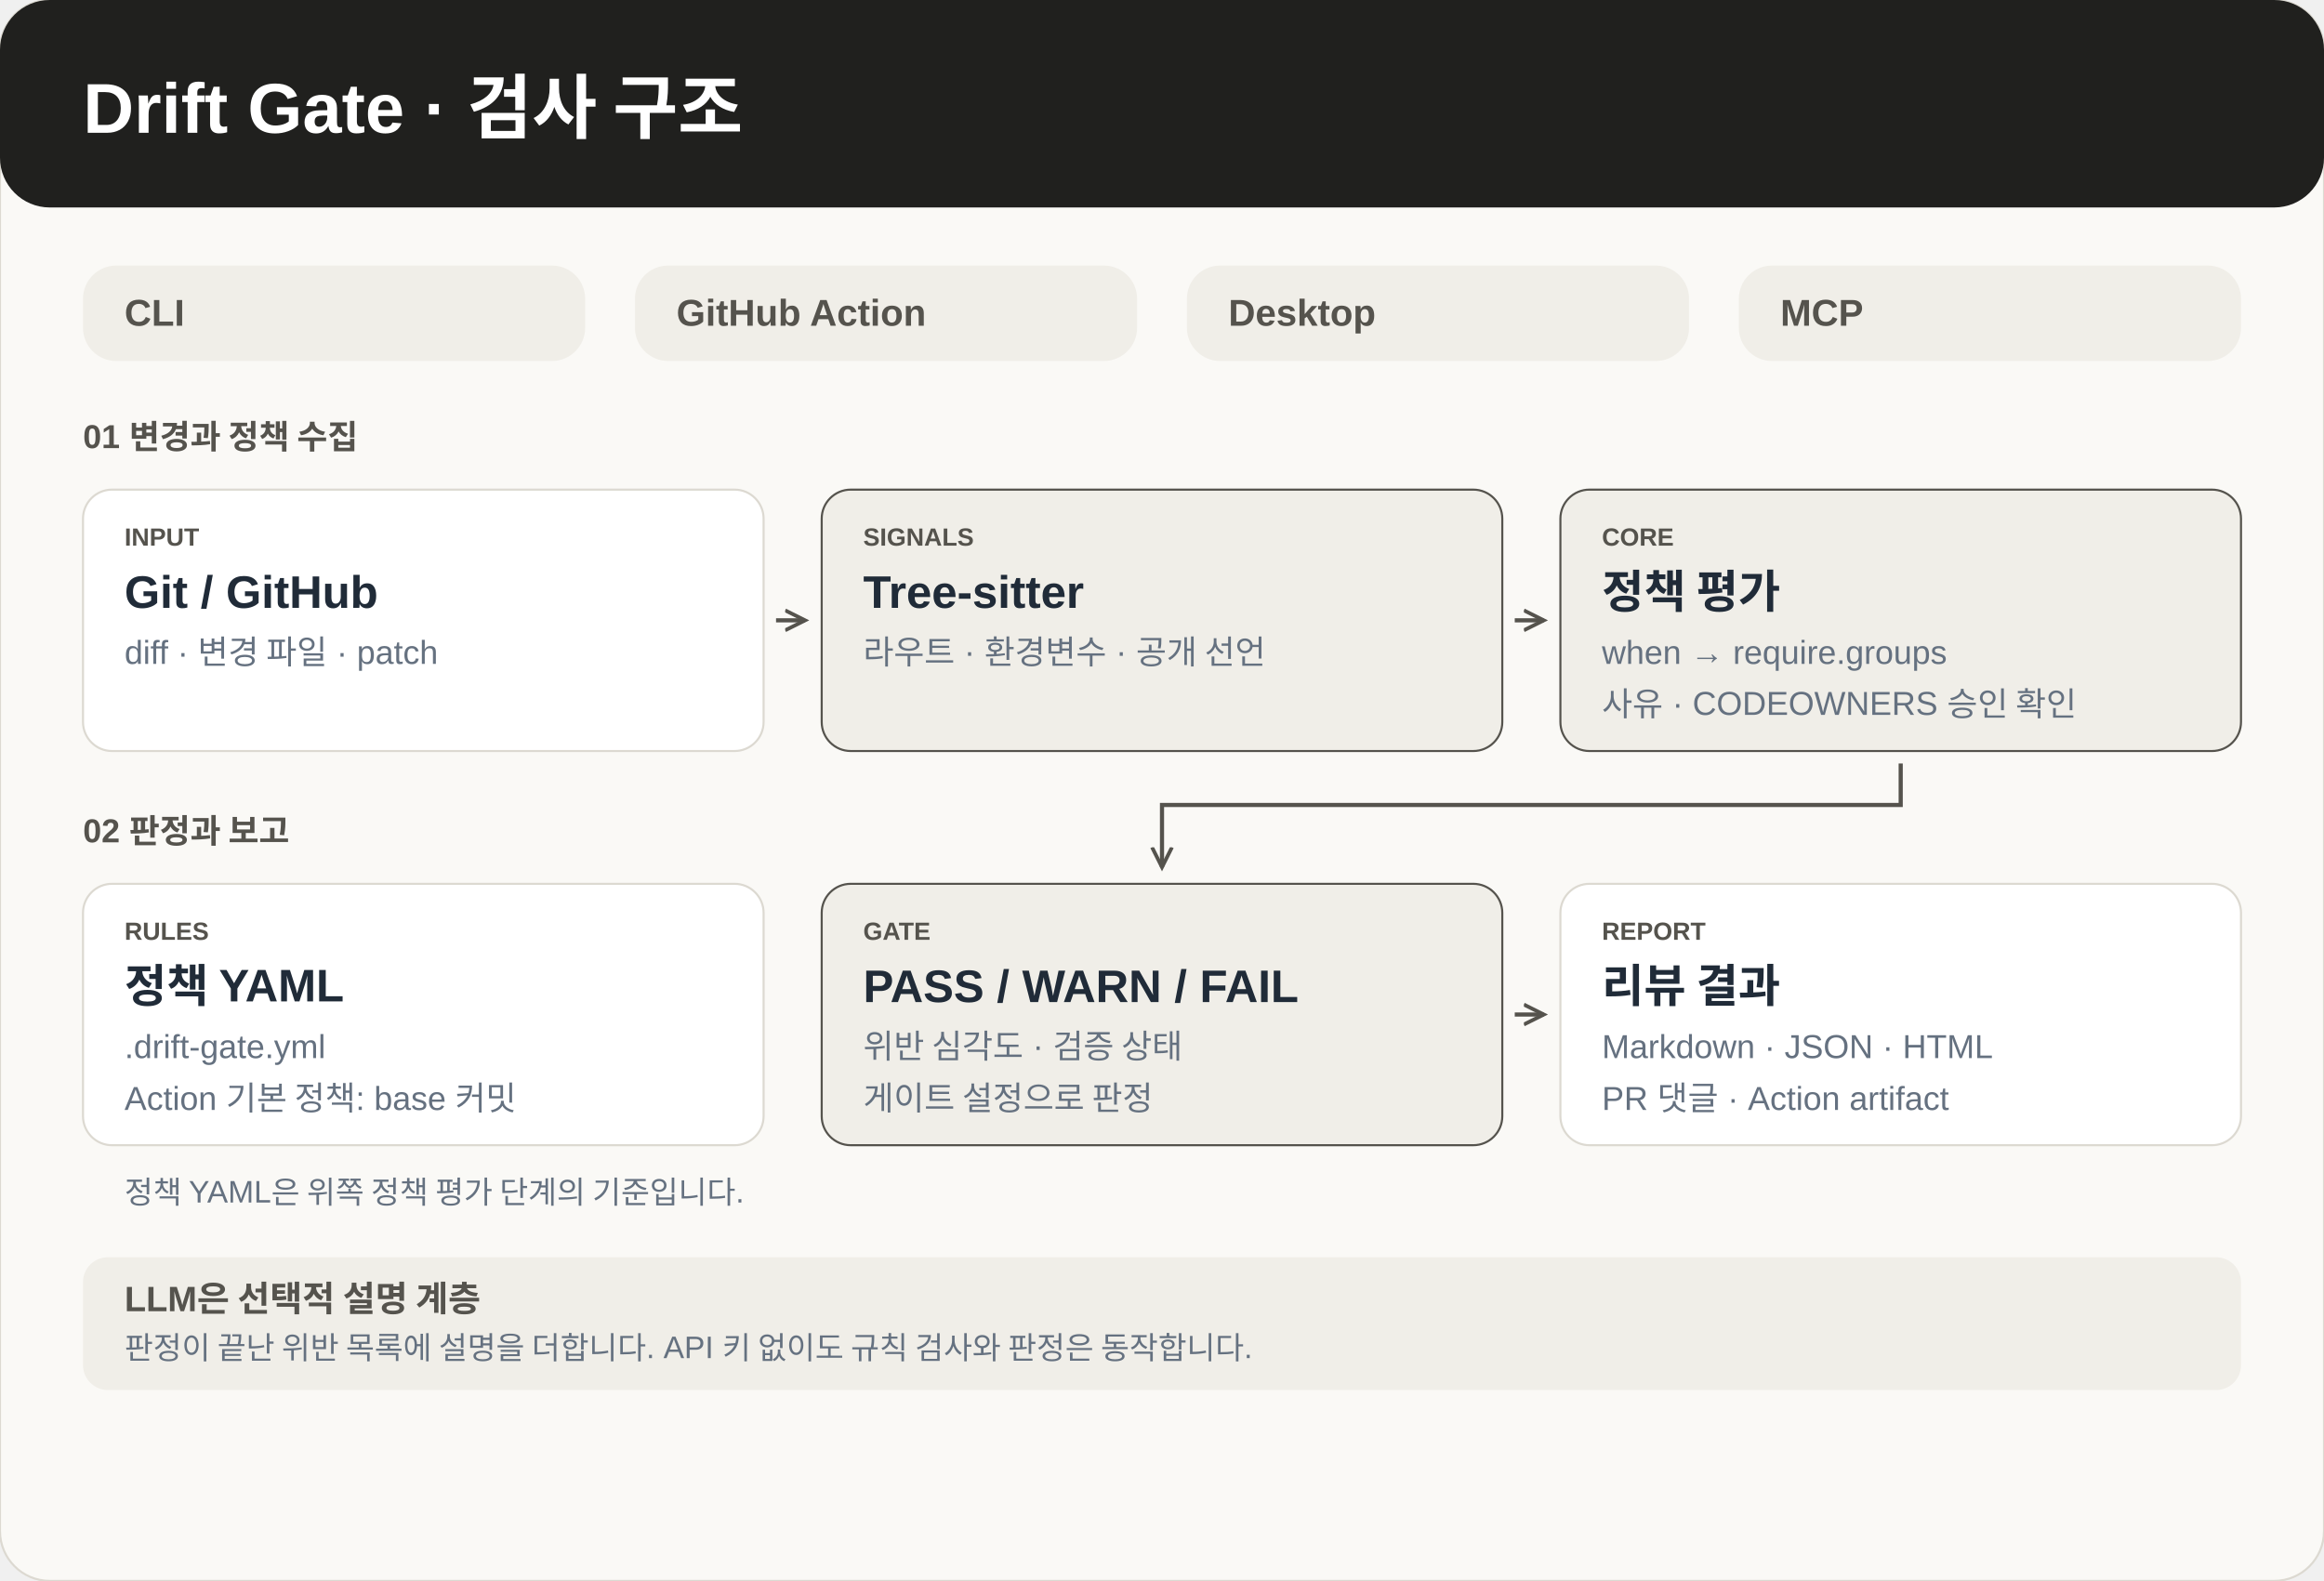
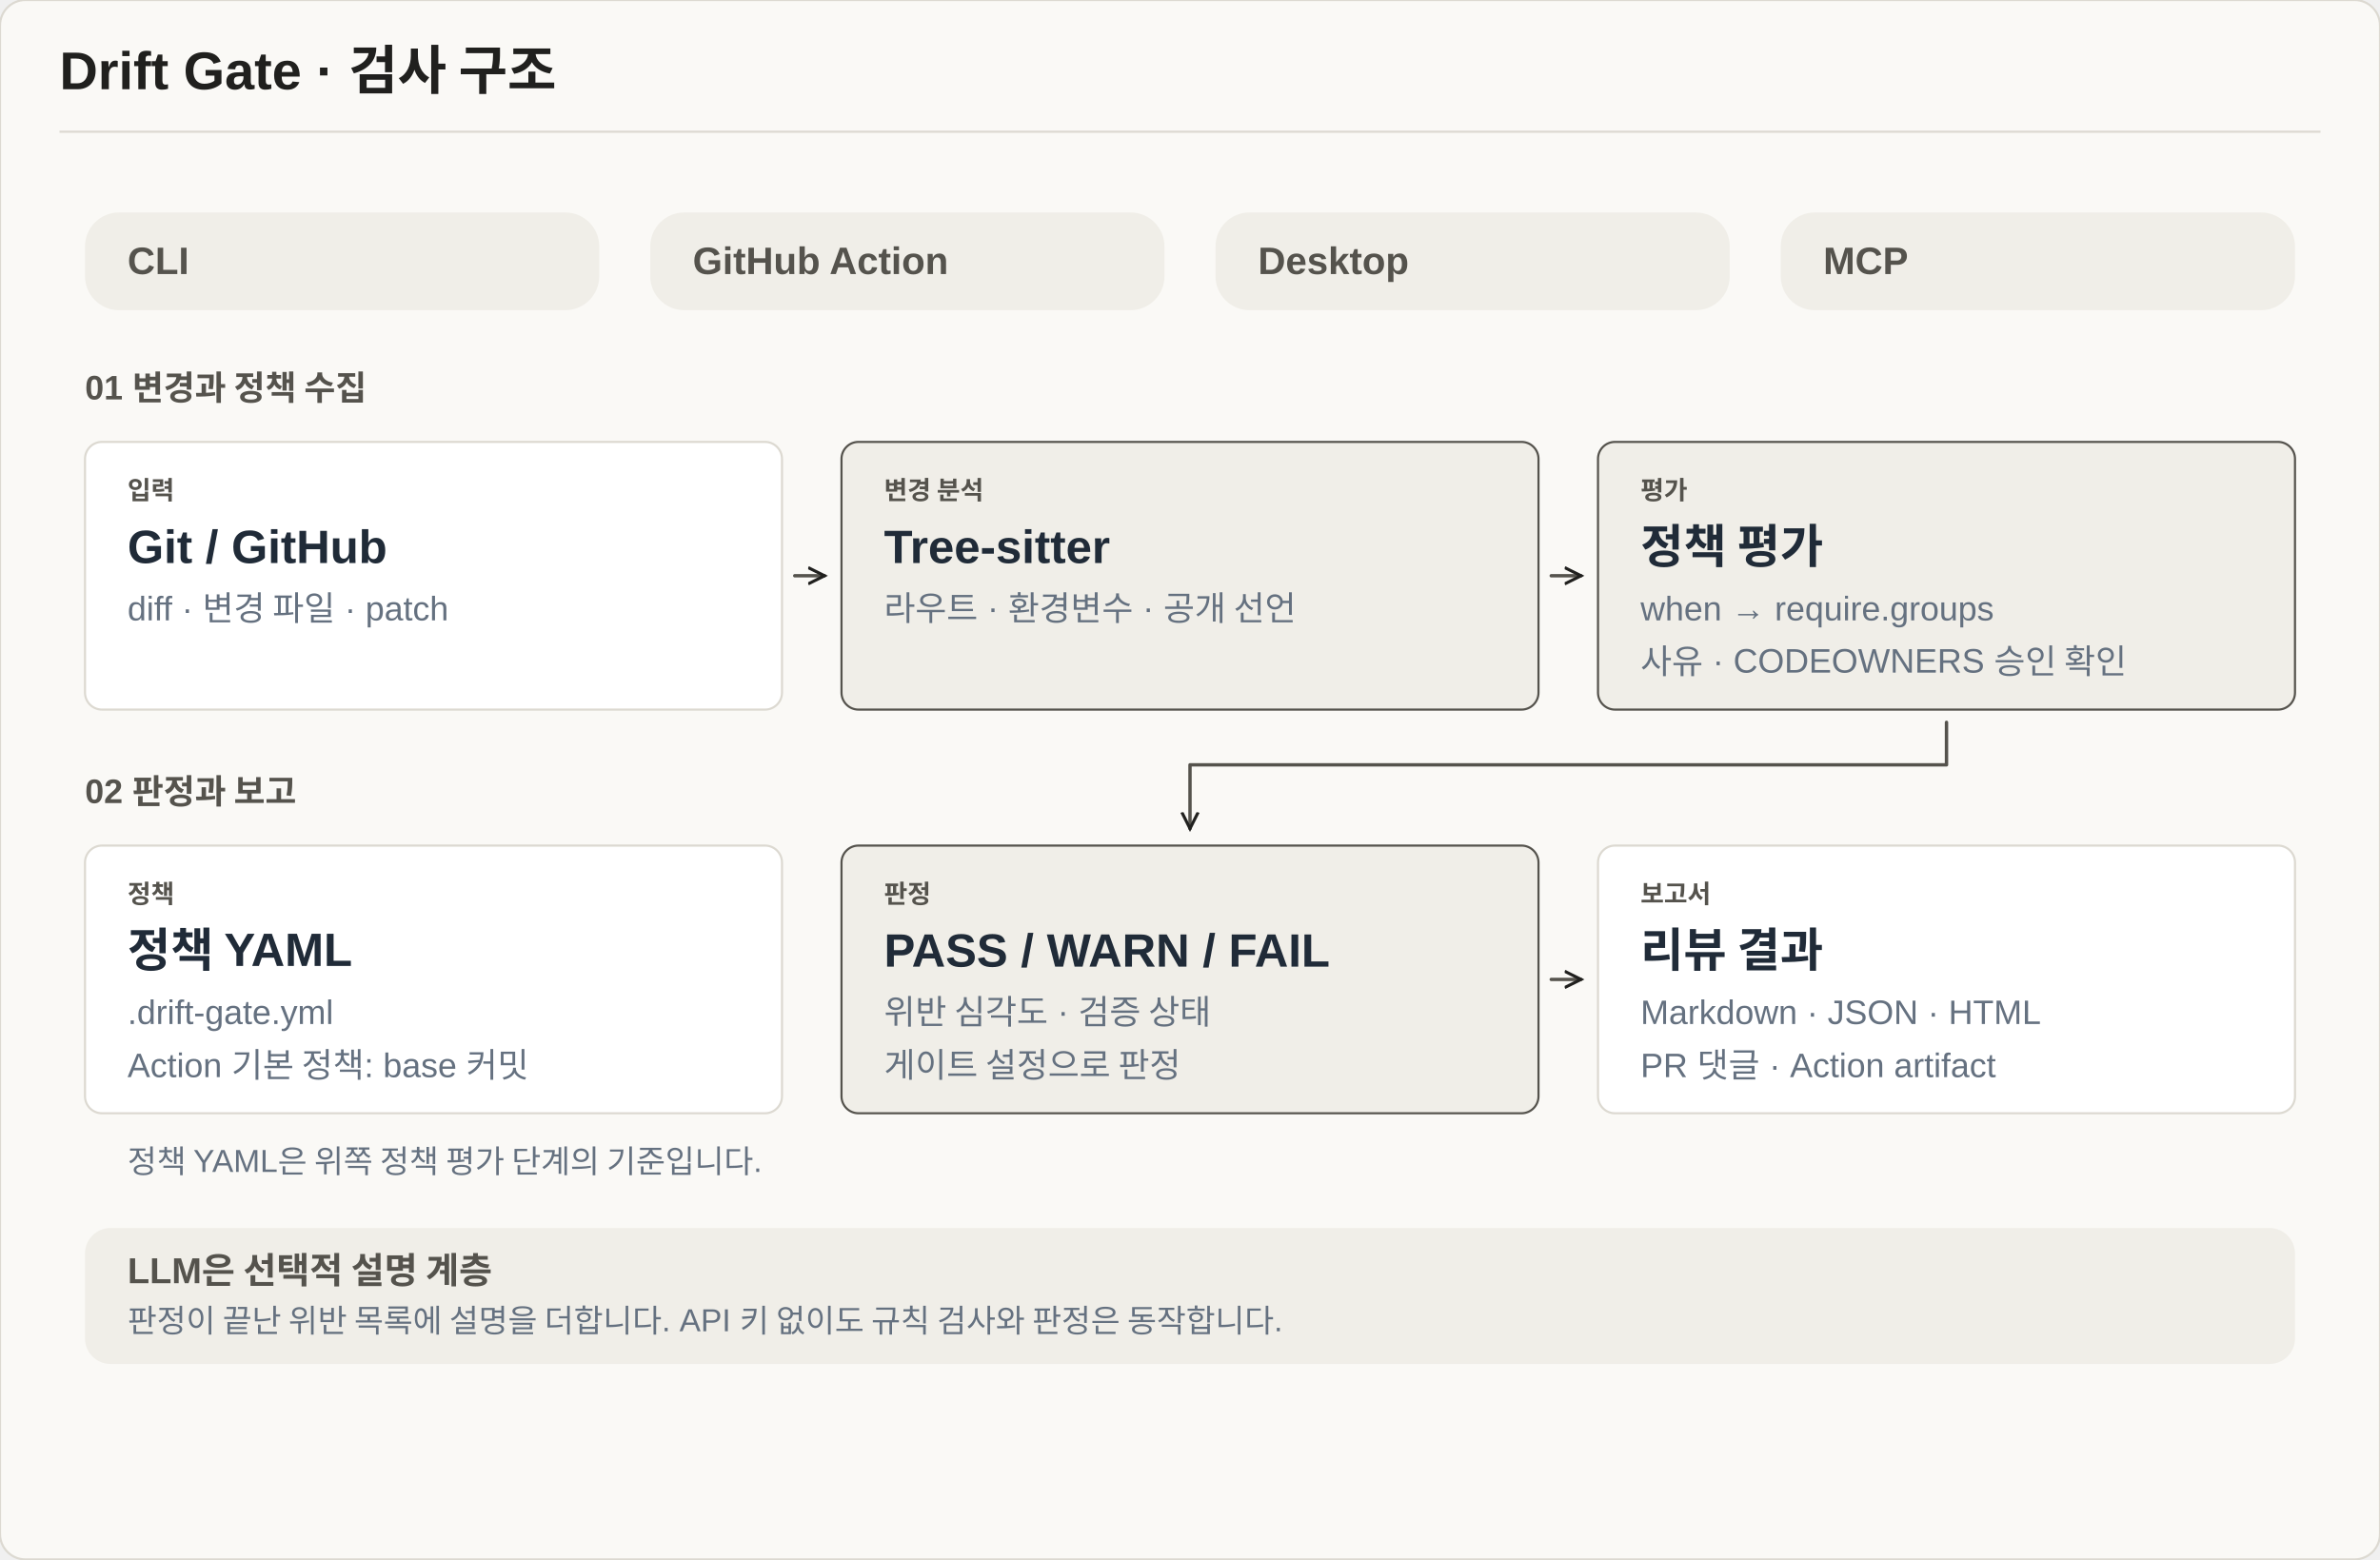
- <svg xmlns="http://www.w3.org/2000/svg" width="1120" height="762" viewBox="0 0 1120 762" role="img" aria-labelledby="title desc" font-family="Segoe UI, Malgun Gothic, Arial, sans-serif">
+ <svg xmlns="http://www.w3.org/2000/svg" width="1120" height="734" viewBox="0 0 1120 734" role="img" aria-labelledby="title desc" font-family="Segoe UI, Malgun Gothic, Arial, sans-serif">
  <defs>
    <marker id="arrow" viewBox="0 0 10 10" refX="8" refY="5" markerWidth="6" markerHeight="6" orient="auto">
-       <path d="M0 1 L8 5 L0 9" fill="none" stroke="#55534D" stroke-width="1.5" />
+       <path d="M0 1 L8 5 L0 9" fill="none" stroke="#20201E" stroke-width="1.5" />
    </marker>
  </defs>
-   <rect x="0" y="0" width="1120" height="762" rx="24" fill="#FAF9F6" stroke="#DCD9D1" />
-   <rect x="0" y="0" width="1120" height="100" rx="24" fill="#20201E" stroke="none" />
-   <text x="40" y="64" font-size="34" fill="#FFFFFF" font-weight="650">Drift Gate · 검사 구조</text>
-   <g transform="translate(0 -52)">
+   <rect x="0" y="0" width="1120" height="734" rx="12" fill="#FAF9F6" stroke="#DCD9D1" />
+   <path d="M28 62 H1092" stroke="#DCD9D1" />
+   <text x="28" y="42" font-size="25" fill="#20201E" font-weight="600">Drift Gate · 검사 구조</text>
+   <g transform="translate(0 -80)">
    <rect x="40" y="180" width="242" height="46" rx="16" fill="#F0EEE8" stroke="none" />
-     <text x="60" y="209" font-size="18" fill="#55534D" font-weight="650">CLI</text>
+     <text x="60" y="209" font-size="18" fill="#55534D" font-weight="600">CLI</text>
    <rect x="306" y="180" width="242" height="46" rx="16" fill="#F0EEE8" stroke="none" />
-     <text x="326" y="209" font-size="18" fill="#55534D" font-weight="650">GitHub Action</text>
+     <text x="326" y="209" font-size="18" fill="#55534D" font-weight="600">GitHub Action</text>
    <rect x="572" y="180" width="242" height="46" rx="16" fill="#F0EEE8" stroke="none" />
-     <text x="592" y="209" font-size="18" fill="#55534D" font-weight="650">Desktop</text>
+     <text x="592" y="209" font-size="18" fill="#55534D" font-weight="600">Desktop</text>
    <rect x="838" y="180" width="242" height="46" rx="16" fill="#F0EEE8" stroke="none" />
-     <text x="858" y="209" font-size="18" fill="#55534D" font-weight="650">MCP</text>
-     <text x="40" y="268" font-size="16" fill="#55534D" font-weight="650">01  변경과 정책 수집</text>
-     <rect x="40" y="288" width="328" height="126" rx="14" fill="#FFFFFF" stroke="#DCD9D1" />
-     <text x="60" y="315" font-size="12" fill="#55534D" font-weight="650">INPUT</text>
-     <text x="60" y="345" font-size="22" fill="#202B38" font-weight="650">Git / GitHub</text>
+     <text x="858" y="209" font-size="18" fill="#55534D" font-weight="600">MCP</text>
+     <text x="40" y="268" font-size="16" fill="#55534D" font-weight="600">01  변경과 정책 수집</text>
+     <rect x="40" y="288" width="328" height="126" rx="8" fill="#FFFFFF" stroke="#DCD9D1" />
+     <text x="60" y="315" font-size="12" fill="#55534D" font-weight="600">입력</text>
+     <text x="60" y="345" font-size="22" fill="#202B38" font-weight="600">Git / GitHub</text>
    <text x="60" y="372" font-size="16" fill="#657180" font-weight="400">diff · 변경 파일 · patch</text>
-     <rect x="396" y="288" width="328" height="126" rx="14" fill="#F0EEE8" stroke="#55534D" />
-     <text x="416" y="315" font-size="12" fill="#55534D" font-weight="650">SIGNALS</text>
-     <text x="416" y="345" font-size="22" fill="#202B38" font-weight="650">Tree-sitter</text>
+     <rect x="396" y="288" width="328" height="126" rx="8" fill="#F0EEE8" stroke="#55534D" />
+     <text x="416" y="315" font-size="12" fill="#55534D" font-weight="600">변경 분석</text>
+     <text x="416" y="345" font-size="22" fill="#202B38" font-weight="600">Tree-sitter</text>
    <text x="416" y="372" font-size="16" fill="#657180" font-weight="400">라우트 · 환경변수 · 공개 선언</text>
-     <rect x="752" y="288" width="328" height="126" rx="14" fill="#F0EEE8" stroke="#55534D" />
-     <text x="772" y="315" font-size="12" fill="#55534D" font-weight="650">CORE</text>
-     <text x="772" y="345" font-size="22" fill="#202B38" font-weight="650">정책 평가</text>
+     <rect x="752" y="288" width="328" height="126" rx="8" fill="#F0EEE8" stroke="#55534D" />
+     <text x="772" y="315" font-size="12" fill="#55534D" font-weight="600">평가</text>
+     <text x="772" y="345" font-size="22" fill="#202B38" font-weight="600">정책 평가</text>
    <text x="772" y="372" font-size="16" fill="#657180" font-weight="400">when → require.groups</text>
    <text x="772" y="397" font-size="16" fill="#657180" font-weight="400">사유 · CODEOWNERS 승인 확인</text>
-     <path d="M374 351 L388 351" fill="none" stroke="#55534D" stroke-width="2" marker-end="url(#arrow)" />
-     <path d="M730 351 L744 351" fill="none" stroke="#55534D" stroke-width="2" marker-end="url(#arrow)" />
-     <text x="40" y="458" font-size="16" fill="#55534D" font-weight="650">02  판정과 보고</text>
-     <rect x="40" y="478" width="328" height="126" rx="14" fill="#FFFFFF" stroke="#DCD9D1" />
-     <text x="60" y="505" font-size="12" fill="#55534D" font-weight="650">RULES</text>
-     <text x="60" y="535" font-size="22" fill="#202B38" font-weight="650">정책 YAML</text>
+     <path d="M374 351 L388 351" fill="none" stroke="#55534D" stroke-width="1.6" stroke-linecap="round" stroke-linejoin="round" marker-end="url(#arrow)" />
+     <path d="M730 351 L744 351" fill="none" stroke="#55534D" stroke-width="1.6" stroke-linecap="round" stroke-linejoin="round" marker-end="url(#arrow)" />
+     <text x="40" y="458" font-size="16" fill="#55534D" font-weight="600">02  판정과 보고</text>
+     <rect x="40" y="478" width="328" height="126" rx="8" fill="#FFFFFF" stroke="#DCD9D1" />
+     <text x="60" y="505" font-size="12" fill="#55534D" font-weight="600">정책</text>
+     <text x="60" y="535" font-size="22" fill="#202B38" font-weight="600">정책 YAML</text>
    <text x="60" y="562" font-size="16" fill="#657180" font-weight="400">.drift-gate.yml</text>
    <text x="60" y="587" font-size="16" fill="#657180" font-weight="400">Action 기본 정책: base 커밋</text>
-     <rect x="396" y="478" width="328" height="126" rx="14" fill="#F0EEE8" stroke="#55534D" />
-     <text x="416" y="505" font-size="12" fill="#55534D" font-weight="650">GATE</text>
-     <text x="416" y="535" font-size="22" fill="#202B38" font-weight="650">PASS / WARN / FAIL</text>
+     <rect x="396" y="478" width="328" height="126" rx="8" fill="#F0EEE8" stroke="#55534D" />
+     <text x="416" y="505" font-size="12" fill="#55534D" font-weight="600">판정</text>
+     <text x="416" y="535" font-size="22" fill="#202B38" font-weight="600">PASS / WARN / FAIL</text>
    <text x="416" y="562" font-size="16" fill="#657180" font-weight="400">위반 심각도 · 검증 상태</text>
    <text x="416" y="587" font-size="16" fill="#657180" font-weight="400">게이트 설정으로 판정</text>
-     <rect x="752" y="478" width="328" height="126" rx="14" fill="#FFFFFF" stroke="#DCD9D1" />
-     <text x="772" y="505" font-size="12" fill="#55534D" font-weight="650">REPORT</text>
-     <text x="772" y="535" font-size="22" fill="#202B38" font-weight="650">리뷰 결과</text>
+     <rect x="752" y="478" width="328" height="126" rx="8" fill="#FFFFFF" stroke="#DCD9D1" />
+     <text x="772" y="505" font-size="12" fill="#55534D" font-weight="600">보고서</text>
+     <text x="772" y="535" font-size="22" fill="#202B38" font-weight="600">리뷰 결과</text>
    <text x="772" y="562" font-size="16" fill="#657180" font-weight="400">Markdown · JSON · HTML</text>
    <text x="772" y="587" font-size="16" fill="#657180" font-weight="400">PR 댓글 · Action artifact</text>
-     <path d="M916 420 V440 H560 V470" fill="none" stroke="#55534D" stroke-width="2" marker-end="url(#arrow)" />
-     <path d="M730 541 L744 541" fill="none" stroke="#55534D" stroke-width="2" marker-end="url(#arrow)" />
+     <path d="M916 420 V440 H560 V470" fill="none" stroke="#55534D" stroke-width="1.6" stroke-linecap="round" stroke-linejoin="round" marker-end="url(#arrow)" />
+     <path d="M730 541 L744 541" fill="none" stroke="#55534D" stroke-width="1.6" stroke-linecap="round" stroke-linejoin="round" marker-end="url(#arrow)" />
    <text x="60" y="632" font-size="15" fill="#657180" font-weight="400">정책 YAML은 위쪽 정책 평가 단계의 기준입니다.</text>
    <rect x="40" y="658" width="1040" height="64" rx="12" fill="#F0EEE8" stroke="none" />
-     <text x="60" y="684" font-size="17" fill="#55534D" font-weight="650">LLM은 선택적 설명 계층</text>
+     <text x="60" y="684" font-size="17" fill="#55534D" font-weight="600">LLM은 선택적 설명 계층</text>
    <text x="60" y="707" font-size="15" fill="#657180" font-weight="400">판정이 끝난 위반 목록에 설명을 더합니다. API 키 없이도 규칙 검사와 판정은 동작합니다.</text>
  </g>
</svg>
